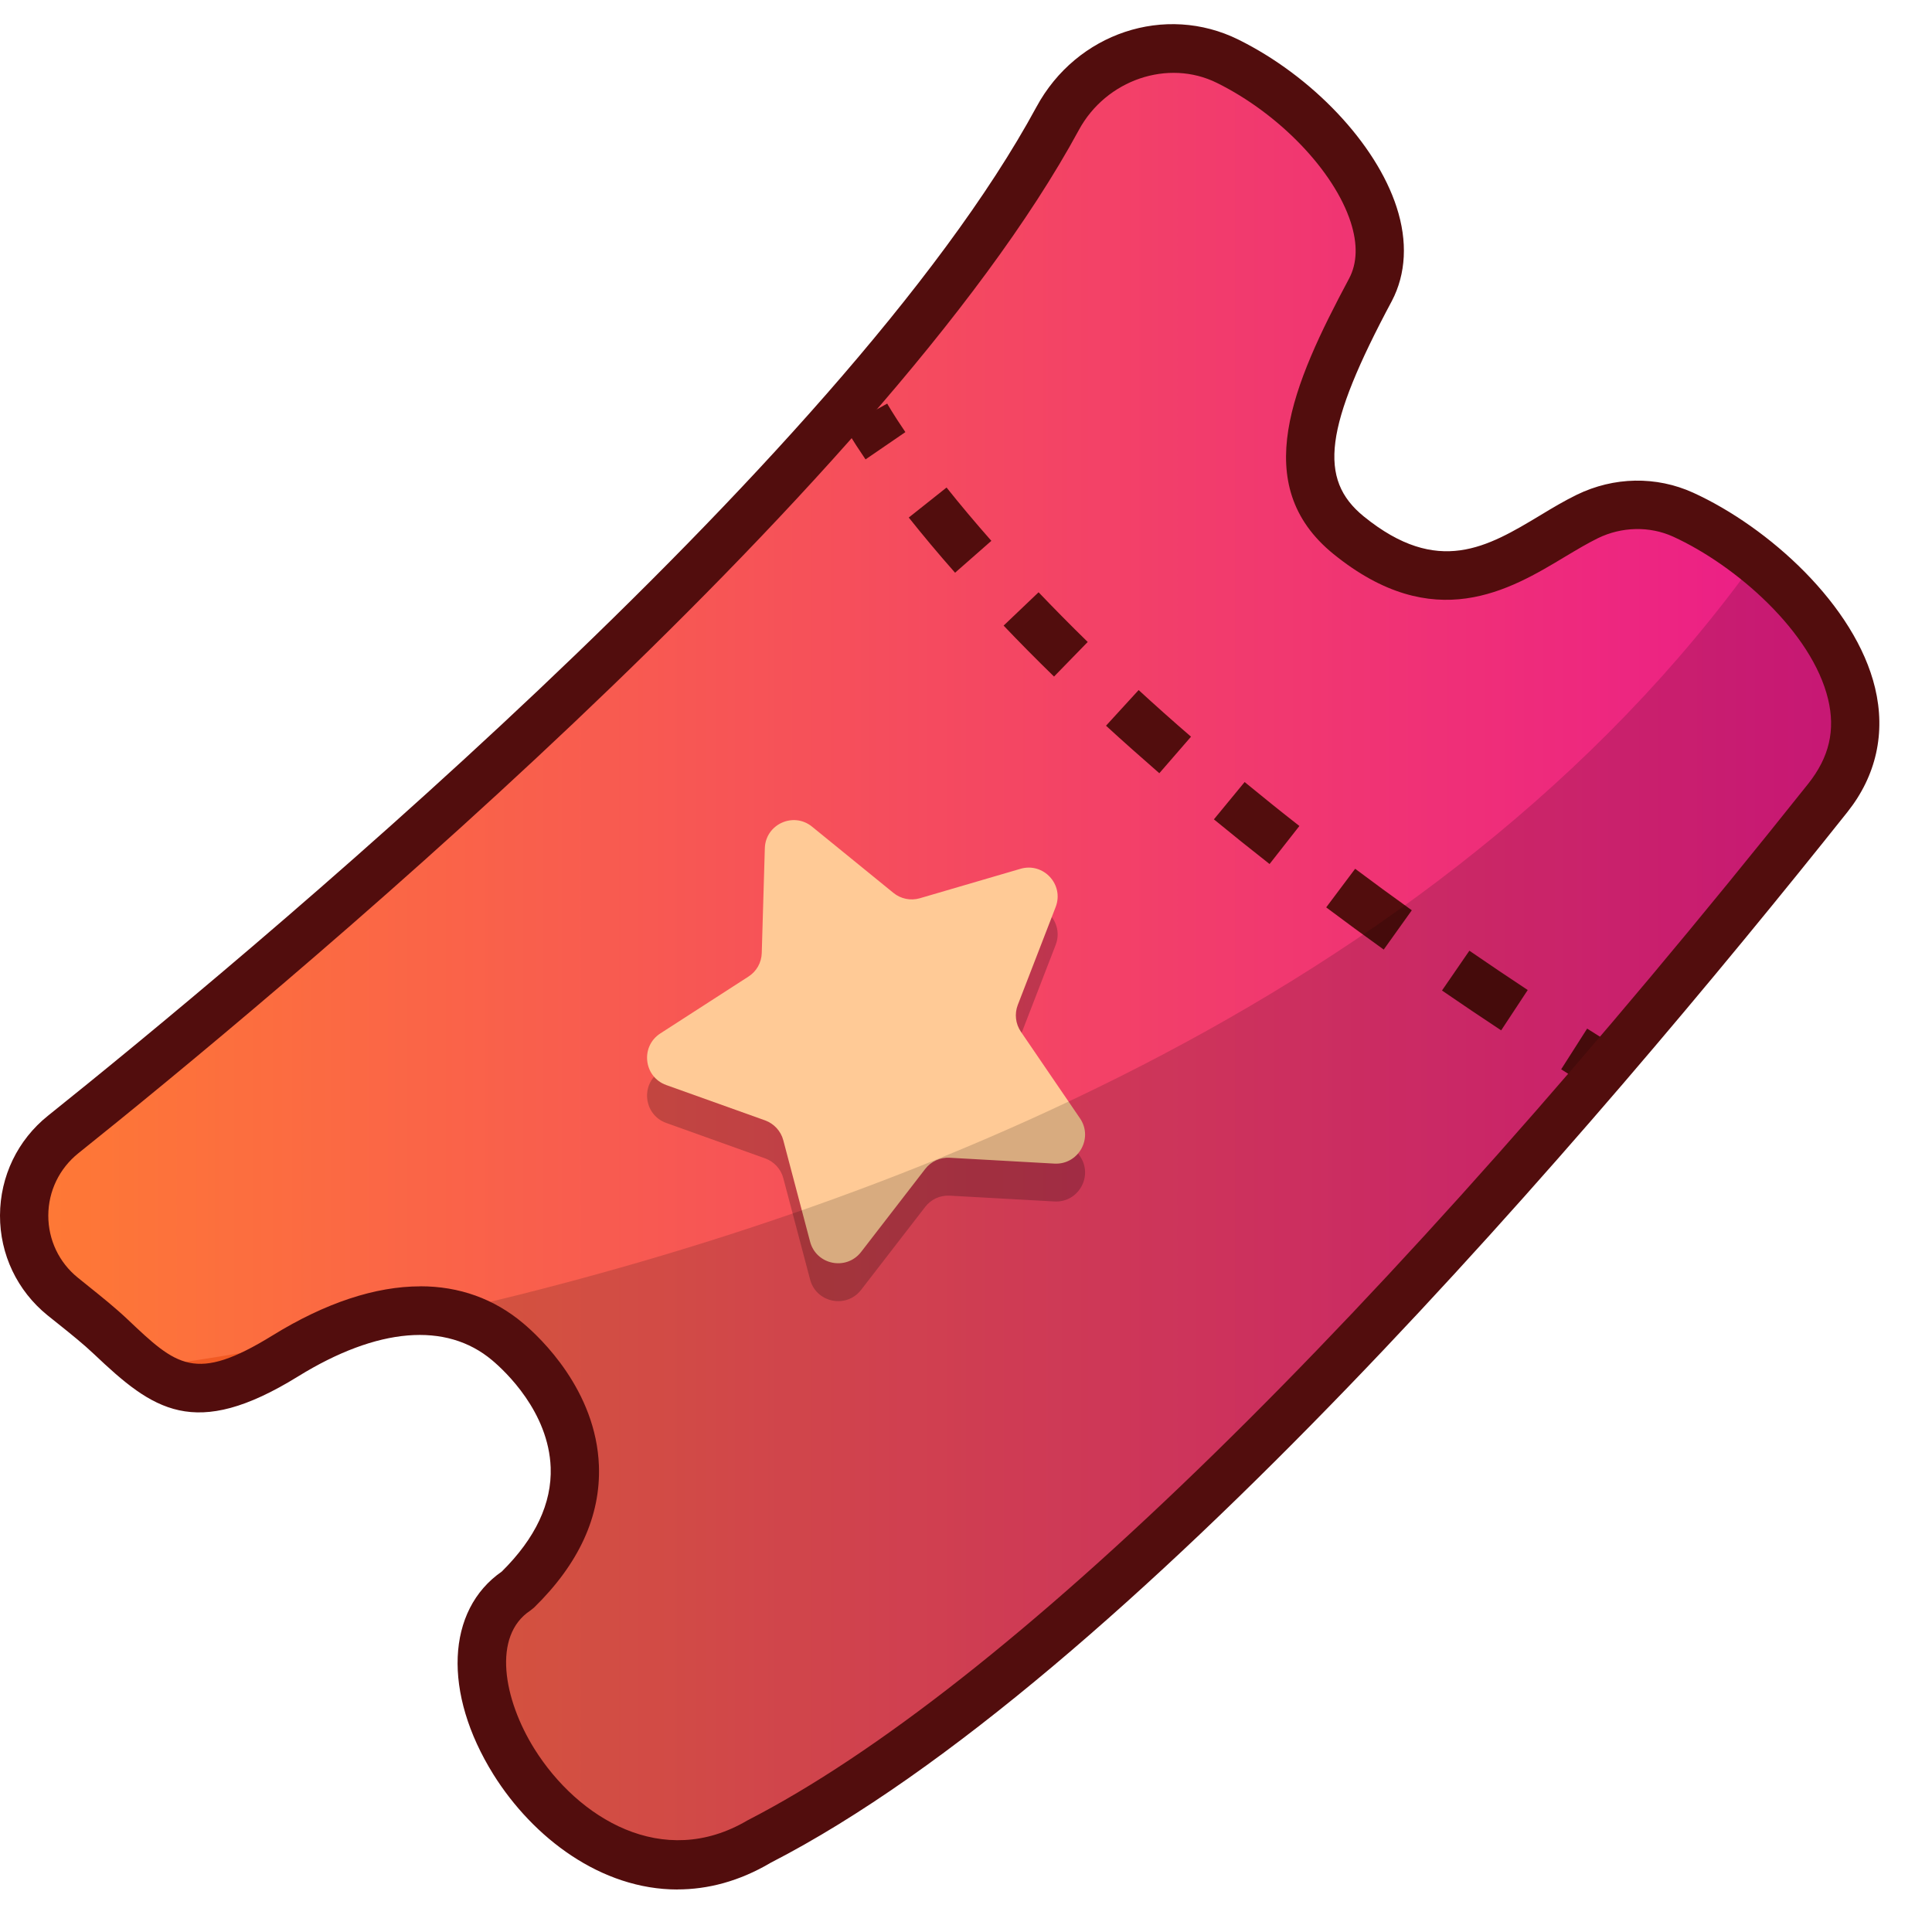
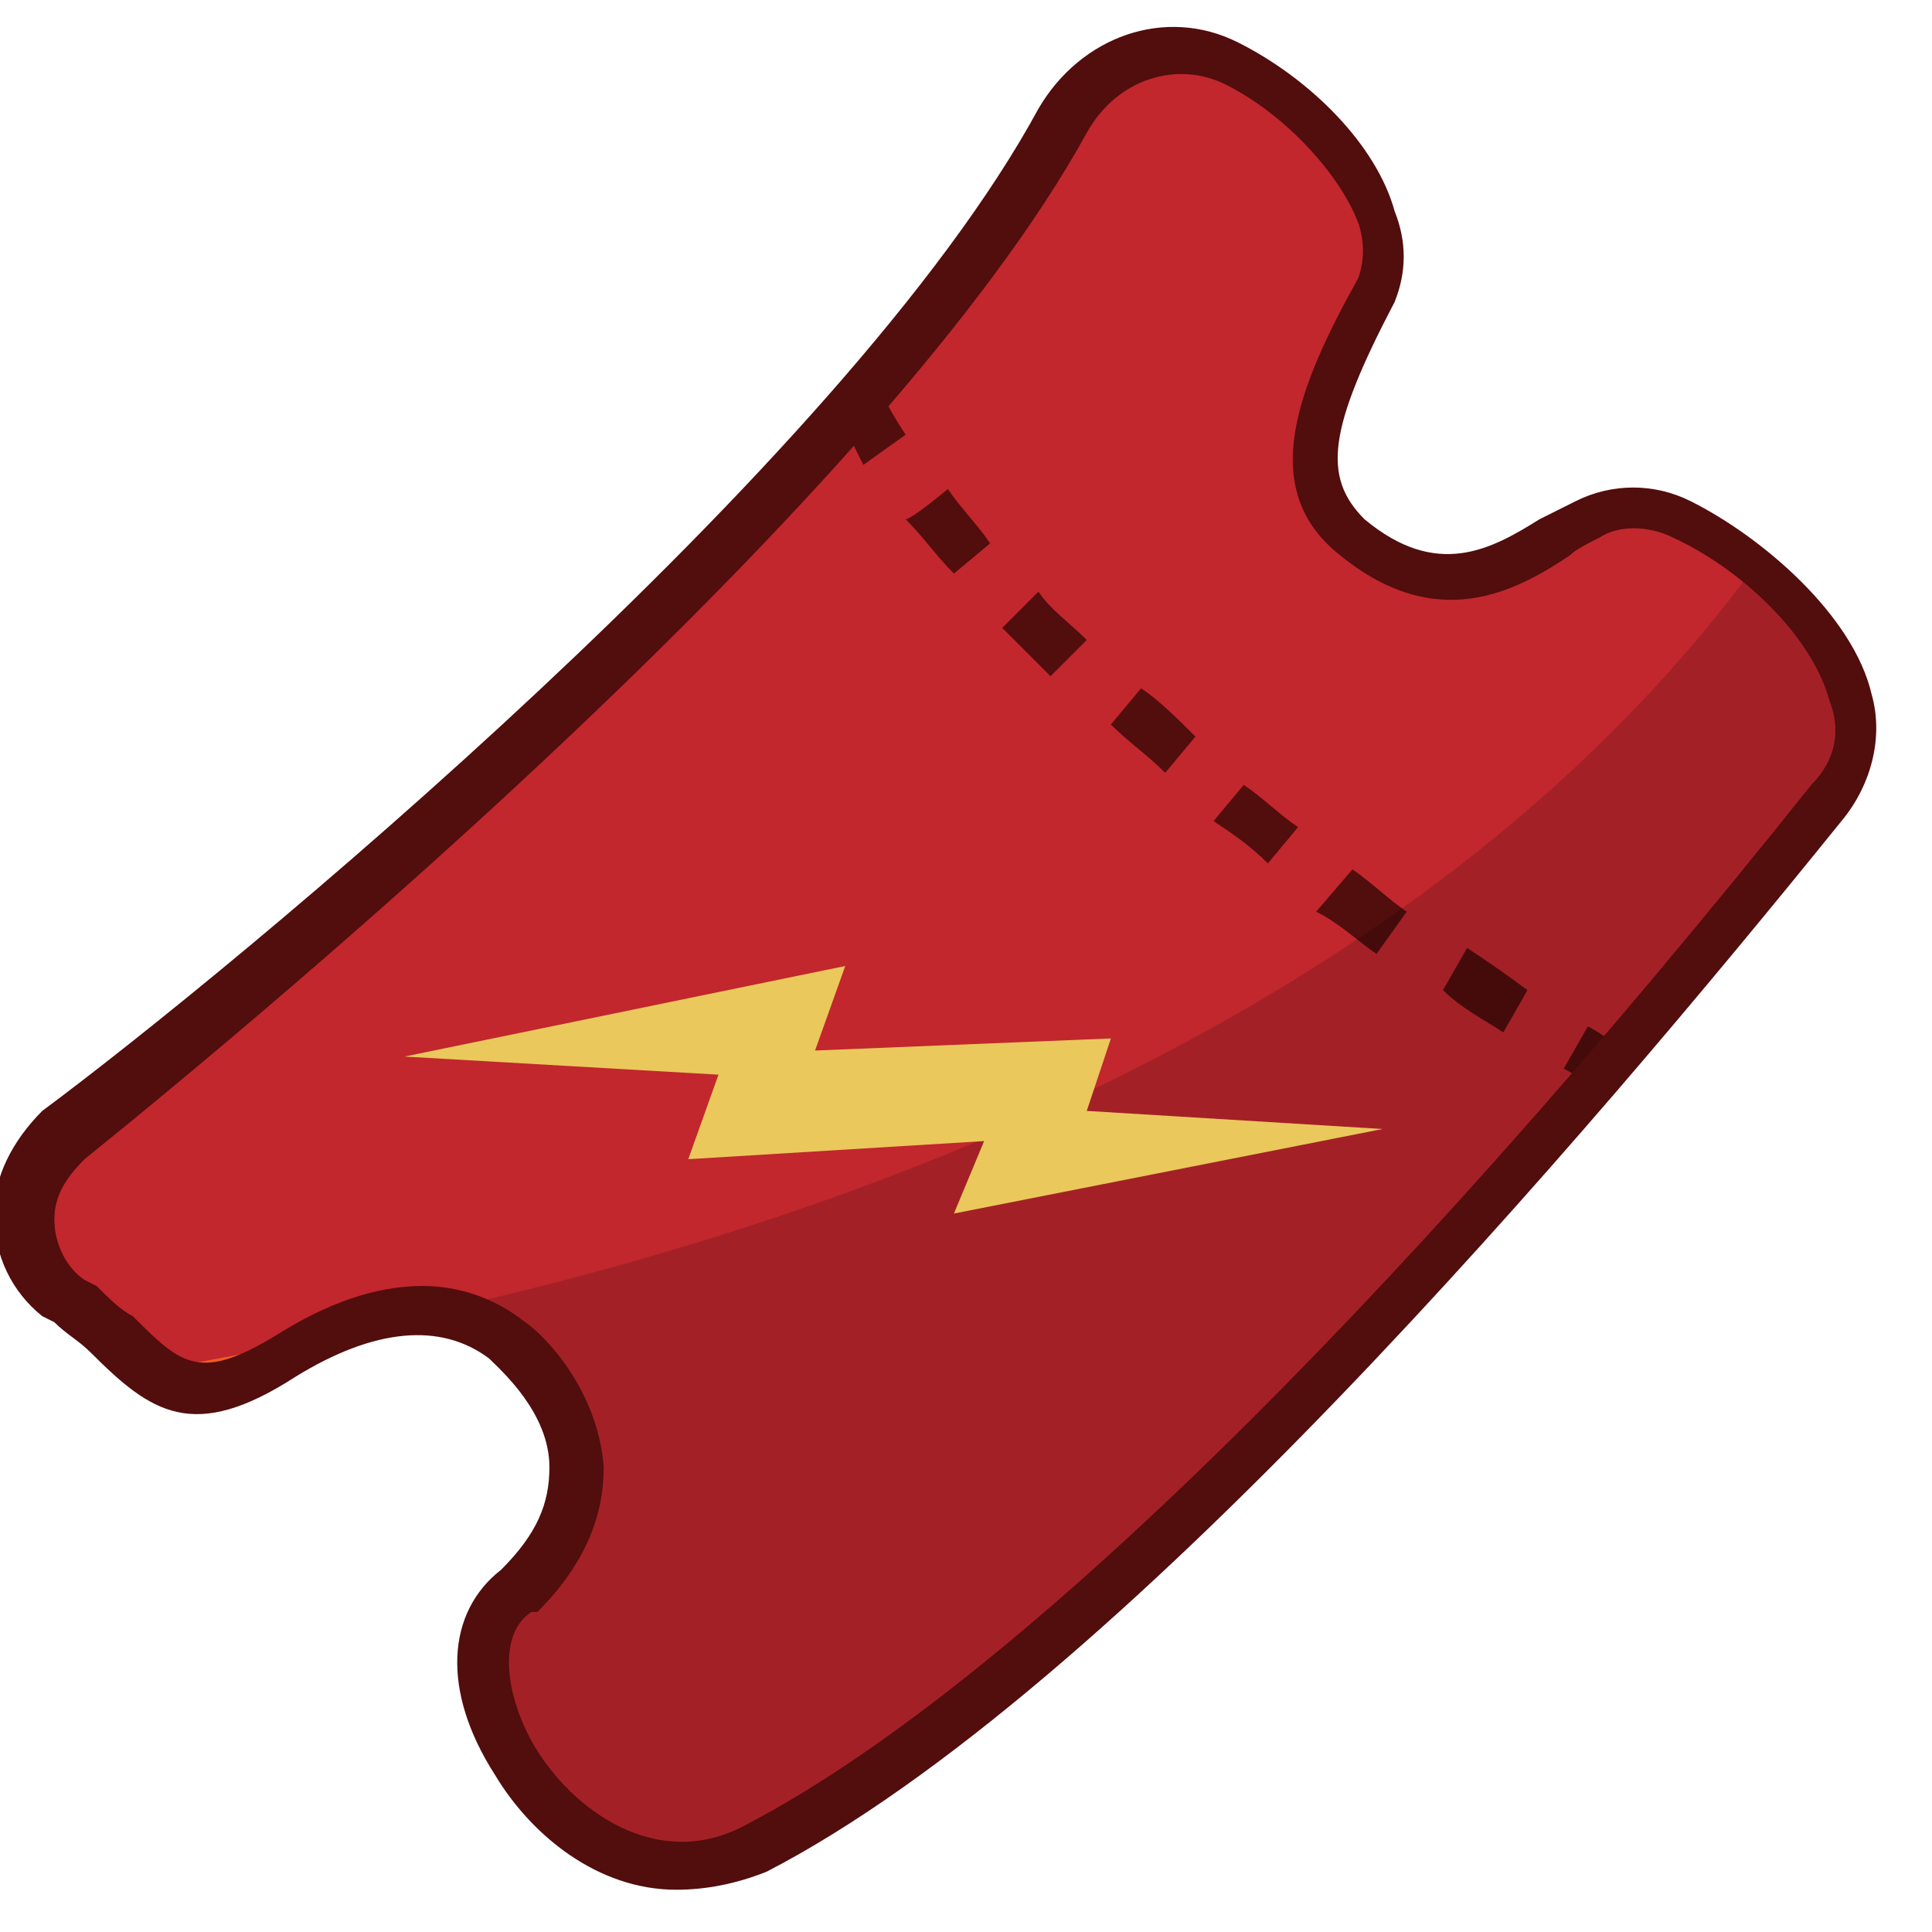
- <svg xmlns="http://www.w3.org/2000/svg" width="32" height="32" viewBox="0 0 32 32">
-   <defs>
-     <linearGradient id="k8jrtj5aoa" x1="-3.357%" x2="99.853%" y1="55.107%" y2="55.107%">
-       <stop offset="0%" stop-color="#FF7C32" />
-       <stop offset="100%" stop-color="#EB1B8A" />
-     </linearGradient>
-   </defs>
-   <g fill="none" fill-rule="evenodd">
+ <svg xmlns="http://www.w3.org/2000/svg" version="1.1" id="Layer_1" x="0px" y="0px" viewBox="0 0 32 32" style="enable-background:new 0 0 32 32;" xml:space="preserve">
+   <style type="text/css">
+ 	.st0{fill-rule:evenodd;clip-rule:evenodd;fill:#C1272D;}
+ 	.st1{fill-rule:evenodd;clip-rule:evenodd;fill:#520D0D;}
+ 	.st2{fill-rule:evenodd;clip-rule:evenodd;fill:#F15A24;}
+ 	.st3{fill-rule:evenodd;clip-rule:evenodd;fill-opacity:0.153;}
+ 	.st4{fill:#EAC85C;}
+ </style>
+   <g>
    <g>
      <g>
        <g>
-           <path fill="url(#k8jrtj5aoa)" d="M1.047 18.79C4.17 16.29 14.289 7.922 17.518 1.962c.546-1.009 1.79-1.457 2.818-.947 1.55.768 3.002 2.566 2.363 3.786-1.039 1.942-1.435 3.193-.36 4.064 1.763 1.431 2.91.197 3.952-.31.497-.243 1.082-.26 1.586-.03 1.625.74 3.796 2.932 2.41 4.675-1.763 2.213-11.02 13.864-17.703 17.296-2.98 1.761-5.87-2.935-4.02-4.155 1.77-1.725.702-3.395-.156-4.118-.858-.722-2.146-.714-3.682.235-1.535.948-2.032.496-2.89-.317-.242-.228-.527-.447-.8-.668-.853-.692-.847-1.996.01-2.683" transform="translate(-811, -296) translate(781, 230) translate(30, 66)" />
-           <path fill="#520D0D" d="M26.288 17.037c.166.106.334.212.504.318l-.424.679c-.172-.108-.342-.215-.51-.323l.43-.674zm-1.95-1.29c.313.215.635.432.966.651l-.44.668c-.337-.222-.662-.442-.98-.66l.454-.66zm-1.892-1.357c.302.226.614.455.938.687l-.465.651c-.329-.236-.646-.468-.953-.699l.48-.64zm-1.831-1.437c.29.238.591.481.907.728l-.494.63c-.32-.251-.628-.498-.922-.74l.509-.618zM18.86 11.43c.272.25.561.508.867.772l-.525.605c-.31-.27-.605-.532-.883-.787l.54-.59zm-1.658-1.62c.25.261.52.536.814.823l-.558.573c-.302-.294-.58-.576-.835-.844l.579-.552zm-1.524-1.735c.226.284.476.581.742.883l-.601.528c-.275-.311-.533-.62-.767-.914l.626-.497zm-.983-1.39c.001.002.094.168.301.472l-.66.452c-.232-.34-.337-.53-.341-.538l.7-.386z" transform="translate(-811, -296) translate(781, 230) translate(30, 66)" />
-           <path fill="#000" fill-opacity=".219" d="M17.485 15.651l-.627 1.621c-.057.147-.038.313.05.443l.98 1.436c.224.328-.026.771-.423.749l-1.735-.096c-.157-.009-.31.06-.406.186l-1.062 1.375c-.244.314-.742.213-.844-.171l-.444-1.68c-.04-.152-.154-.275-.302-.328l-1.636-.586c-.375-.134-.433-.64-.099-.855l1.46-.942c.133-.085.215-.23.22-.389l.051-1.737c.012-.397.474-.608.782-.357l1.348 1.097c.122.1.286.133.437.089l1.668-.488c.382-.112.725.262.582.633" transform="translate(-811, -296) translate(781, 230) translate(30, 66)" />
-           <path fill="#FFCA96" d="M17.485 15.023l-.627 1.621c-.057.147-.038.313.05.443l.98 1.436c.224.328-.026.771-.423.75l-1.735-.097c-.157-.009-.31.061-.406.186l-1.062 1.375c-.244.314-.742.214-.844-.17l-.444-1.68c-.04-.153-.154-.276-.302-.33l-1.636-.585c-.375-.134-.433-.639-.099-.855l1.46-.942c.133-.085.215-.23.22-.388l.051-1.738c.012-.397.474-.608.782-.357l1.348 1.097c.122.1.286.133.437.089l1.668-.488c.382-.111.725.263.582.633" transform="translate(-811, -296) translate(781, 230) translate(30, 66)" />
-           <path fill="#F15A24" d="M4.726 22.458c.163-.101.323-.186.48-.266-1.062.202-2.005.351-2.79.46.58.438 1.147.525 2.31-.194" transform="translate(-811, -296) translate(781, 230) translate(30, 66)" />
-           <path fill="#000" fill-opacity=".153" d="M30.286 13.2c1.055-1.325.051-2.908-1.204-3.918-.073.096-.146.19-.22.29-5.435 7.309-14.901 10.664-21.52 12.174.403.063.763.222 1.066.478.858.722 1.926 2.392.157 4.118-1.852 1.218 1.039 5.915 4.019 4.154 6.683-3.432 15.94-15.083 17.702-17.296" transform="translate(-811, -296) translate(781, 230) translate(30, 66)" />
-           <g fill="#520D0D">
-             <path d="M6.962 21.21c.643 0 1.22.205 1.704.613.283.237 1.208 1.11 1.254 2.36.03.834-.332 1.624-1.076 2.35l-.06.048c-.633.418-.446 1.468.067 2.29.719 1.15 2.128 2.013 3.53 1.185 4.262-2.19 10.494-8.283 17.569-17.17.351-.442.451-.89.329-1.4-.266-1.11-1.522-2.215-2.568-2.693-.386-.176-.851-.166-1.244.026-.172.084-.352.192-.543.306-.917.552-2.173 1.307-3.838-.044-1.404-1.14-.678-2.81.26-4.564.135-.256.143-.571.025-.935-.275-.847-1.184-1.794-2.213-2.303-.81-.403-1.837-.053-2.288.778-3.27 6.035-13.512 14.5-16.573 16.95-.314.252-.496.628-.497 1.03-.001.402.177.778.489 1.03l.176.142c.218.175.444.356.646.547.815.772 1.12 1.06 2.405.267.875-.54 1.704-.812 2.446-.812m4.258 9.99c-1.263 0-2.39-.854-3.048-1.906-.84-1.348-.782-2.721.139-3.36.559-.553.83-1.132.81-1.722-.034-.922-.751-1.594-.97-1.778-.76-.64-1.9-.544-3.214.268-1.722 1.064-2.405.554-3.376-.366-.177-.168-.38-.331-.596-.504l-.18-.144c-.5-.406-.787-1.008-.785-1.653.002-.647.292-1.25.797-1.653 3.032-2.427 13.172-10.804 16.37-16.707C17.83.45 19.3-.04 20.514.562c1.224.607 2.277 1.721 2.618 2.773.185.568.157 1.106-.079 1.556-1.114 2.083-1.226 2.95-.463 3.569 1.23.997 2.051.503 2.922-.02.197-.12.401-.241.604-.34.615-.3 1.317-.312 1.927-.035 1.25.57 2.686 1.864 3.014 3.234.178.744.02 1.455-.458 2.056-4.16 5.226-11.976 14.394-17.832 17.402-.524.31-1.046.443-1.547.443" transform="translate(-811, -296) translate(781, 230) translate(30, 66) translate(0, 0.09496)" />
+           <path class="st0" d="M1,18.8C4.2,16.3,14.3,7.9,17.5,2c0.5-1,1.8-1.5,2.8-0.9c1.5,0.8,3,2.6,2.4,3.8c-1,1.9-1.4,3.2-0.4,4.1      c1.8,1.4,2.9,0.2,4-0.3c0.5-0.2,1.1-0.3,1.6,0c1.6,0.7,3.8,2.9,2.4,4.7c-1.8,2.2-11,13.9-17.7,17.3c-3,1.8-5.9-2.9-4-4.2      c1.8-1.7,0.7-3.4-0.2-4.1c-0.9-0.7-2.1-0.7-3.7,0.2c-1.5,0.9-2,0.5-2.9-0.3c-0.2-0.2-0.5-0.4-0.8-0.7C0.2,20.8,0.2,19.5,1,18.8" />
+           <path class="st1" d="M26.3,17c0.2,0.1,0.3,0.2,0.5,0.3L26.4,18c-0.2-0.1-0.3-0.2-0.5-0.3C25.9,17.7,26.3,17,26.3,17z M24.3,15.7      c0.3,0.2,0.6,0.4,1,0.7l-0.4,0.7c-0.3-0.2-0.7-0.4-1-0.7L24.3,15.7L24.3,15.7z M22.4,14.4c0.3,0.2,0.6,0.5,0.9,0.7l-0.5,0.7      c-0.3-0.2-0.6-0.5-1-0.7L22.4,14.4L22.4,14.4z M20.6,13c0.3,0.2,0.6,0.5,0.9,0.7L21,14.3c-0.3-0.3-0.6-0.5-0.9-0.7L20.6,13z       M18.9,11.4c0.3,0.2,0.6,0.5,0.9,0.8l-0.5,0.6c-0.3-0.3-0.6-0.5-0.9-0.8L18.9,11.4L18.9,11.4z M17.2,9.8      c0.2,0.3,0.5,0.5,0.8,0.8l-0.6,0.6c-0.3-0.3-0.6-0.6-0.8-0.8L17.2,9.8z M15.7,8.1c0.2,0.3,0.5,0.6,0.7,0.9l-0.6,0.5      c-0.3-0.3-0.5-0.6-0.8-0.9C15.1,8.6,15.7,8.1,15.7,8.1z M14.7,6.7c0,0,0.1,0.2,0.3,0.5l-0.7,0.5C14.1,7.3,14,7.1,14,7.1      L14.7,6.7z" />
+           <path class="st2" d="M4.7,22.5c0.2-0.1,0.3-0.2,0.5-0.3c-1.1,0.2-2,0.4-2.8,0.5C3,23.1,3.6,23.2,4.7,22.5" />
+           <path class="st3" d="M30.3,13.2c1.1-1.3,0.1-2.9-1.2-3.9c-0.1,0.1-0.1,0.2-0.2,0.3C23.4,16.9,14,20.2,7.3,21.7      c0.4,0.1,0.8,0.2,1.1,0.5c0.9,0.7,1.9,2.4,0.2,4.1c-1.9,1.2,1,5.9,4,4.2C19.3,27.1,28.5,15.4,30.3,13.2" />
+           <g>
+             <path class="st1" d="M7,21.3c0.6,0,1.2,0.2,1.7,0.6c0.3,0.2,1.2,1.1,1.3,2.4c0,0.8-0.3,1.6-1.1,2.4l-0.1,0       c-0.6,0.4-0.4,1.5,0.1,2.3c0.7,1.1,2.1,2,3.5,1.2C16.6,28,22.9,21.9,30,13c0.4-0.4,0.5-0.9,0.3-1.4c-0.3-1.1-1.5-2.2-2.6-2.7       c-0.4-0.2-0.9-0.2-1.2,0c-0.2,0.1-0.4,0.2-0.5,0.3c-0.9,0.6-2.2,1.3-3.8,0c-1.4-1.1-0.7-2.8,0.3-4.6c0.1-0.3,0.1-0.6,0-0.9       c-0.3-0.8-1.2-1.8-2.2-2.3c-0.8-0.4-1.8-0.1-2.3,0.8c-3.3,6-13.5,14.5-16.6,17c-0.3,0.3-0.5,0.6-0.5,1s0.2,0.8,0.5,1l0.2,0.1       c0.2,0.2,0.4,0.4,0.6,0.5c0.8,0.8,1.1,1.1,2.4,0.3C5.4,21.6,6.2,21.3,7,21.3 M11.2,31.3c-1.3,0-2.4-0.9-3-1.9       C7.3,28,7.4,26.7,8.3,26c0.6-0.6,0.8-1.1,0.8-1.7c0-0.9-0.8-1.6-1-1.8c-0.8-0.6-1.9-0.5-3.2,0.3c-1.7,1.1-2.4,0.6-3.4-0.4       c-0.2-0.2-0.4-0.3-0.6-0.5l-0.2-0.1c-0.5-0.4-0.8-1-0.8-1.7c0-0.6,0.3-1.2,0.8-1.7C3.8,16.1,14,7.7,17.2,1.8       c0.7-1.2,2.1-1.7,3.3-1.1c1.2,0.6,2.3,1.7,2.6,2.8C23.3,4,23.3,4.5,23.1,5c-1.1,2.1-1.2,2.9-0.5,3.6c1.2,1,2.1,0.5,2.9,0       c0.2-0.1,0.4-0.2,0.6-0.3c0.6-0.3,1.3-0.3,1.9,0c1.2,0.6,2.7,1.9,3,3.2c0.2,0.7,0,1.5-0.5,2.1c-4.2,5.2-12,14.4-17.8,17.4       C12.2,31.2,11.7,31.3,11.2,31.3" />
          </g>
        </g>
      </g>
    </g>
  </g>
+   <g>
+     <polygon class="st4" points="22.9,18.7 15.8,20.1 16.3,18.9 11.4,19.2 11.9,17.8 6.7,17.5 14,16 13.5,17.4 18.4,17.2 18,18.4  " />
+   </g>
</svg>
